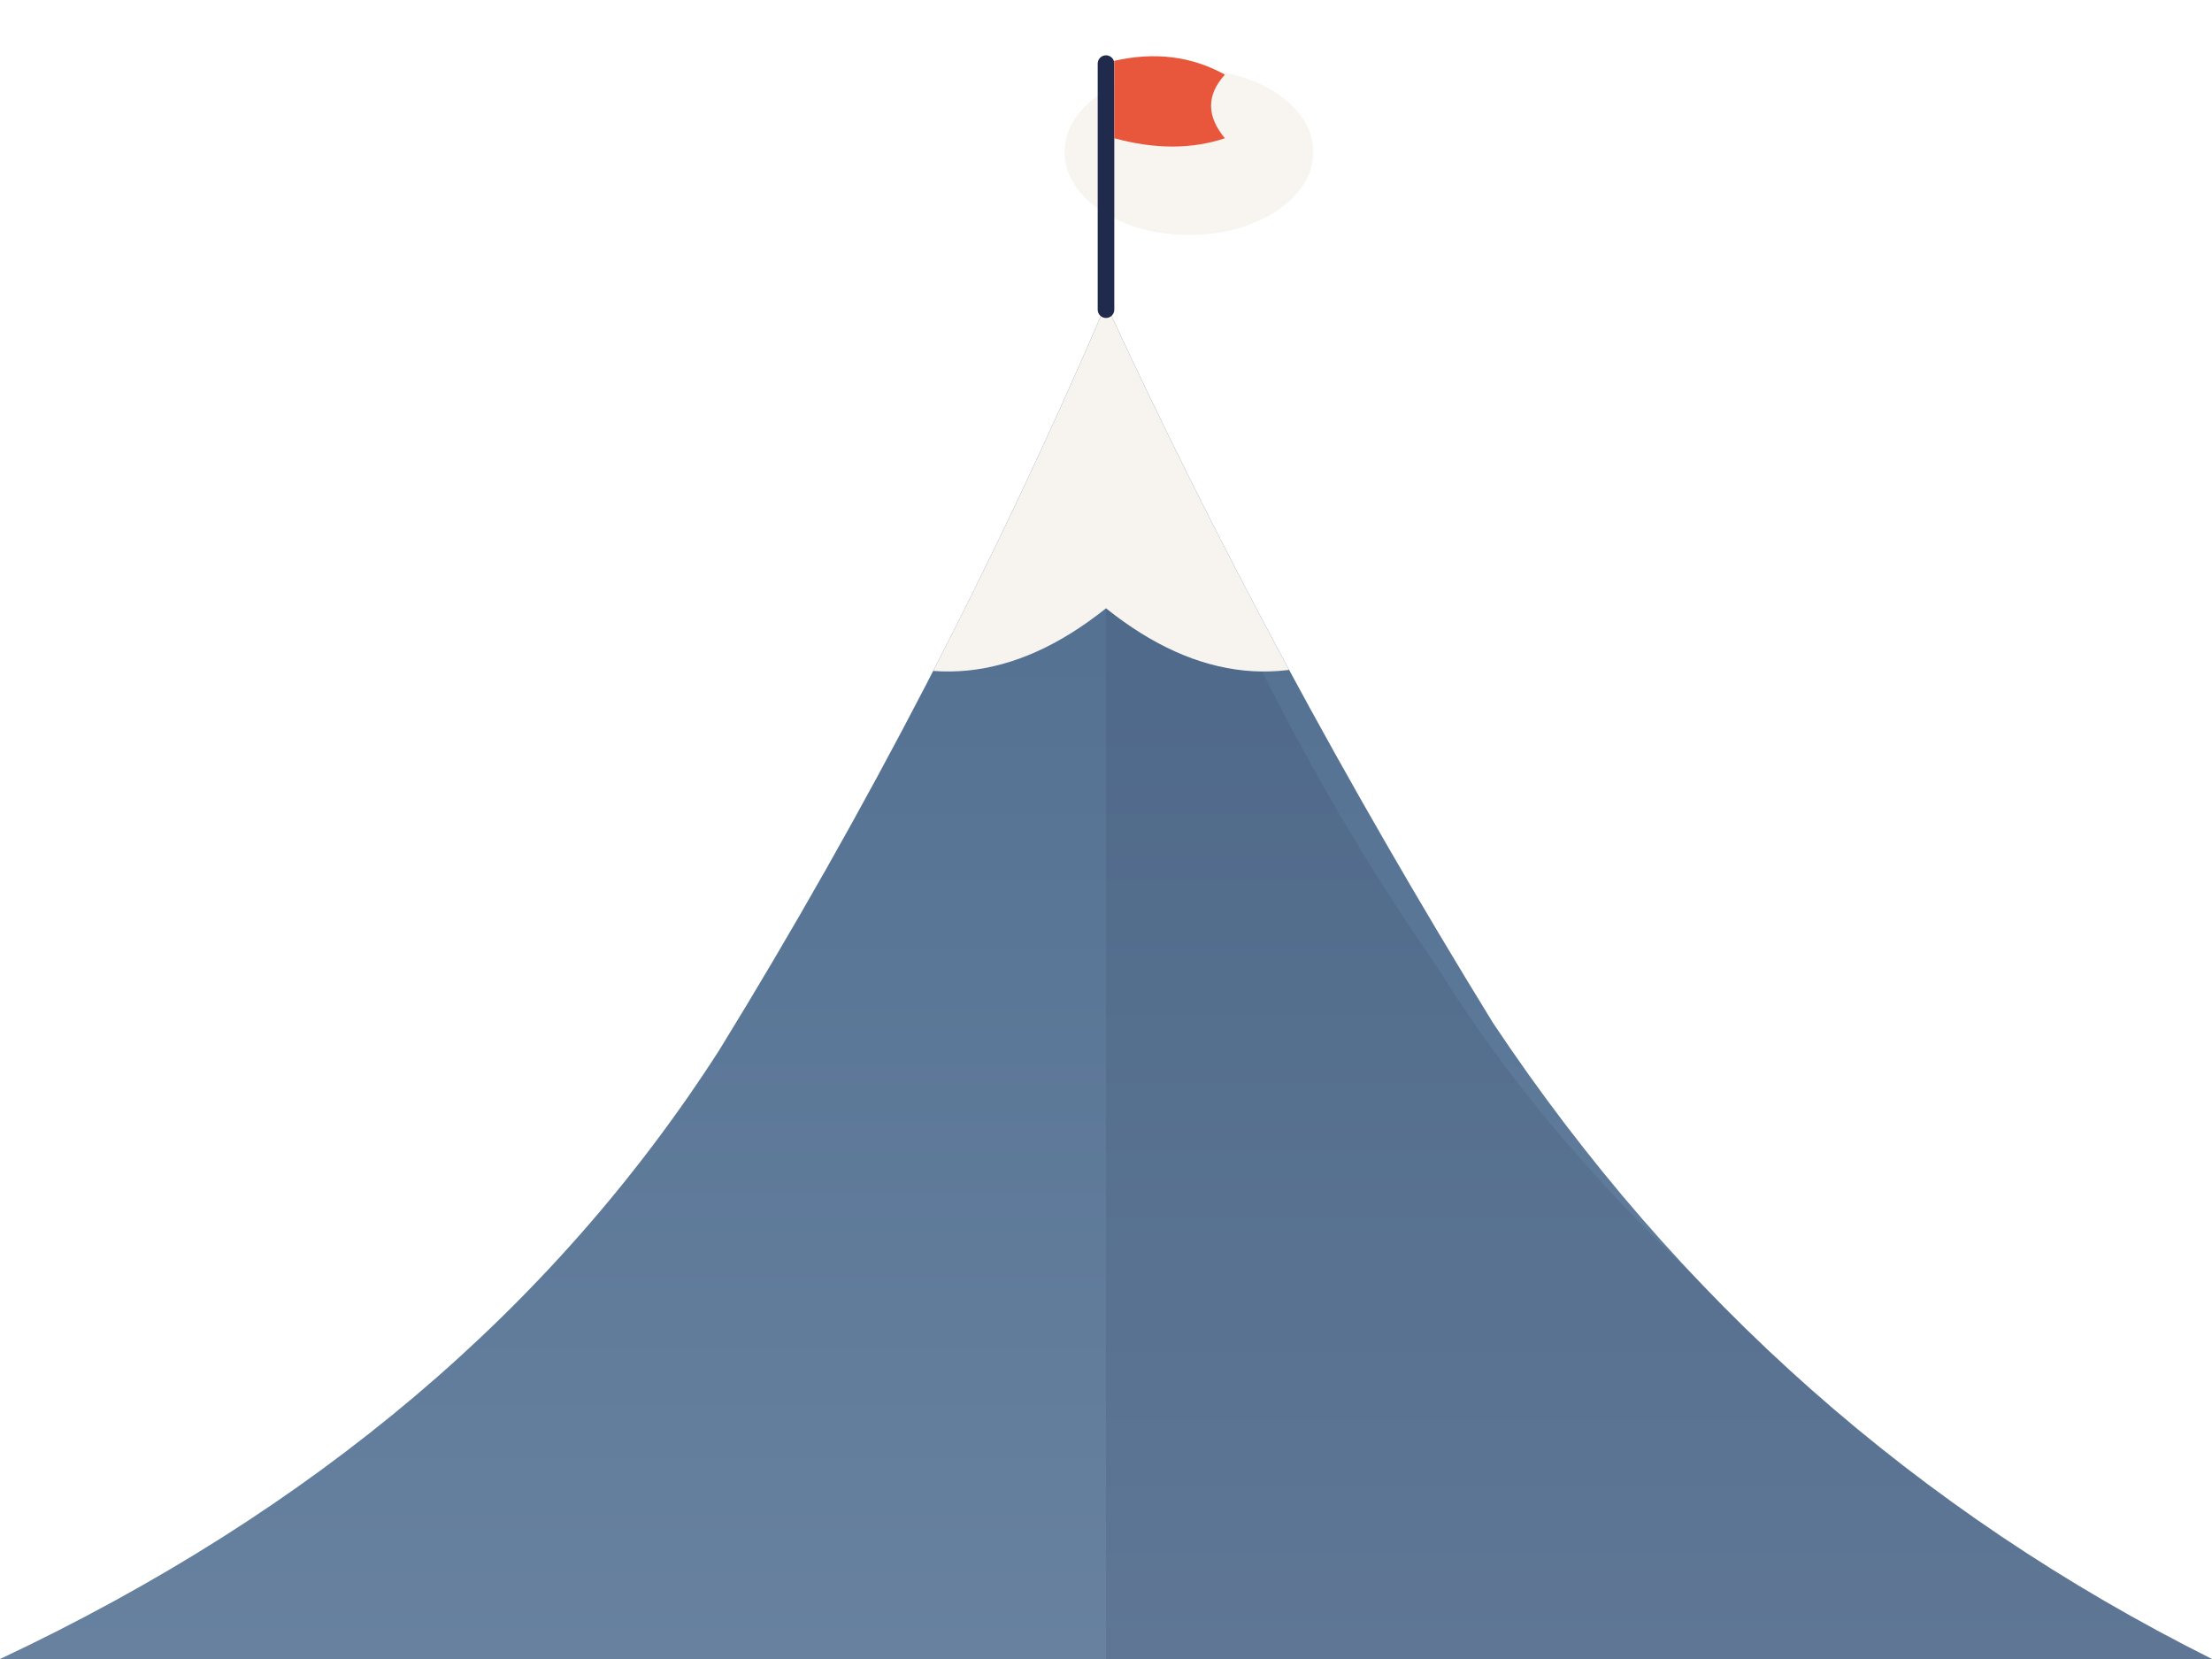
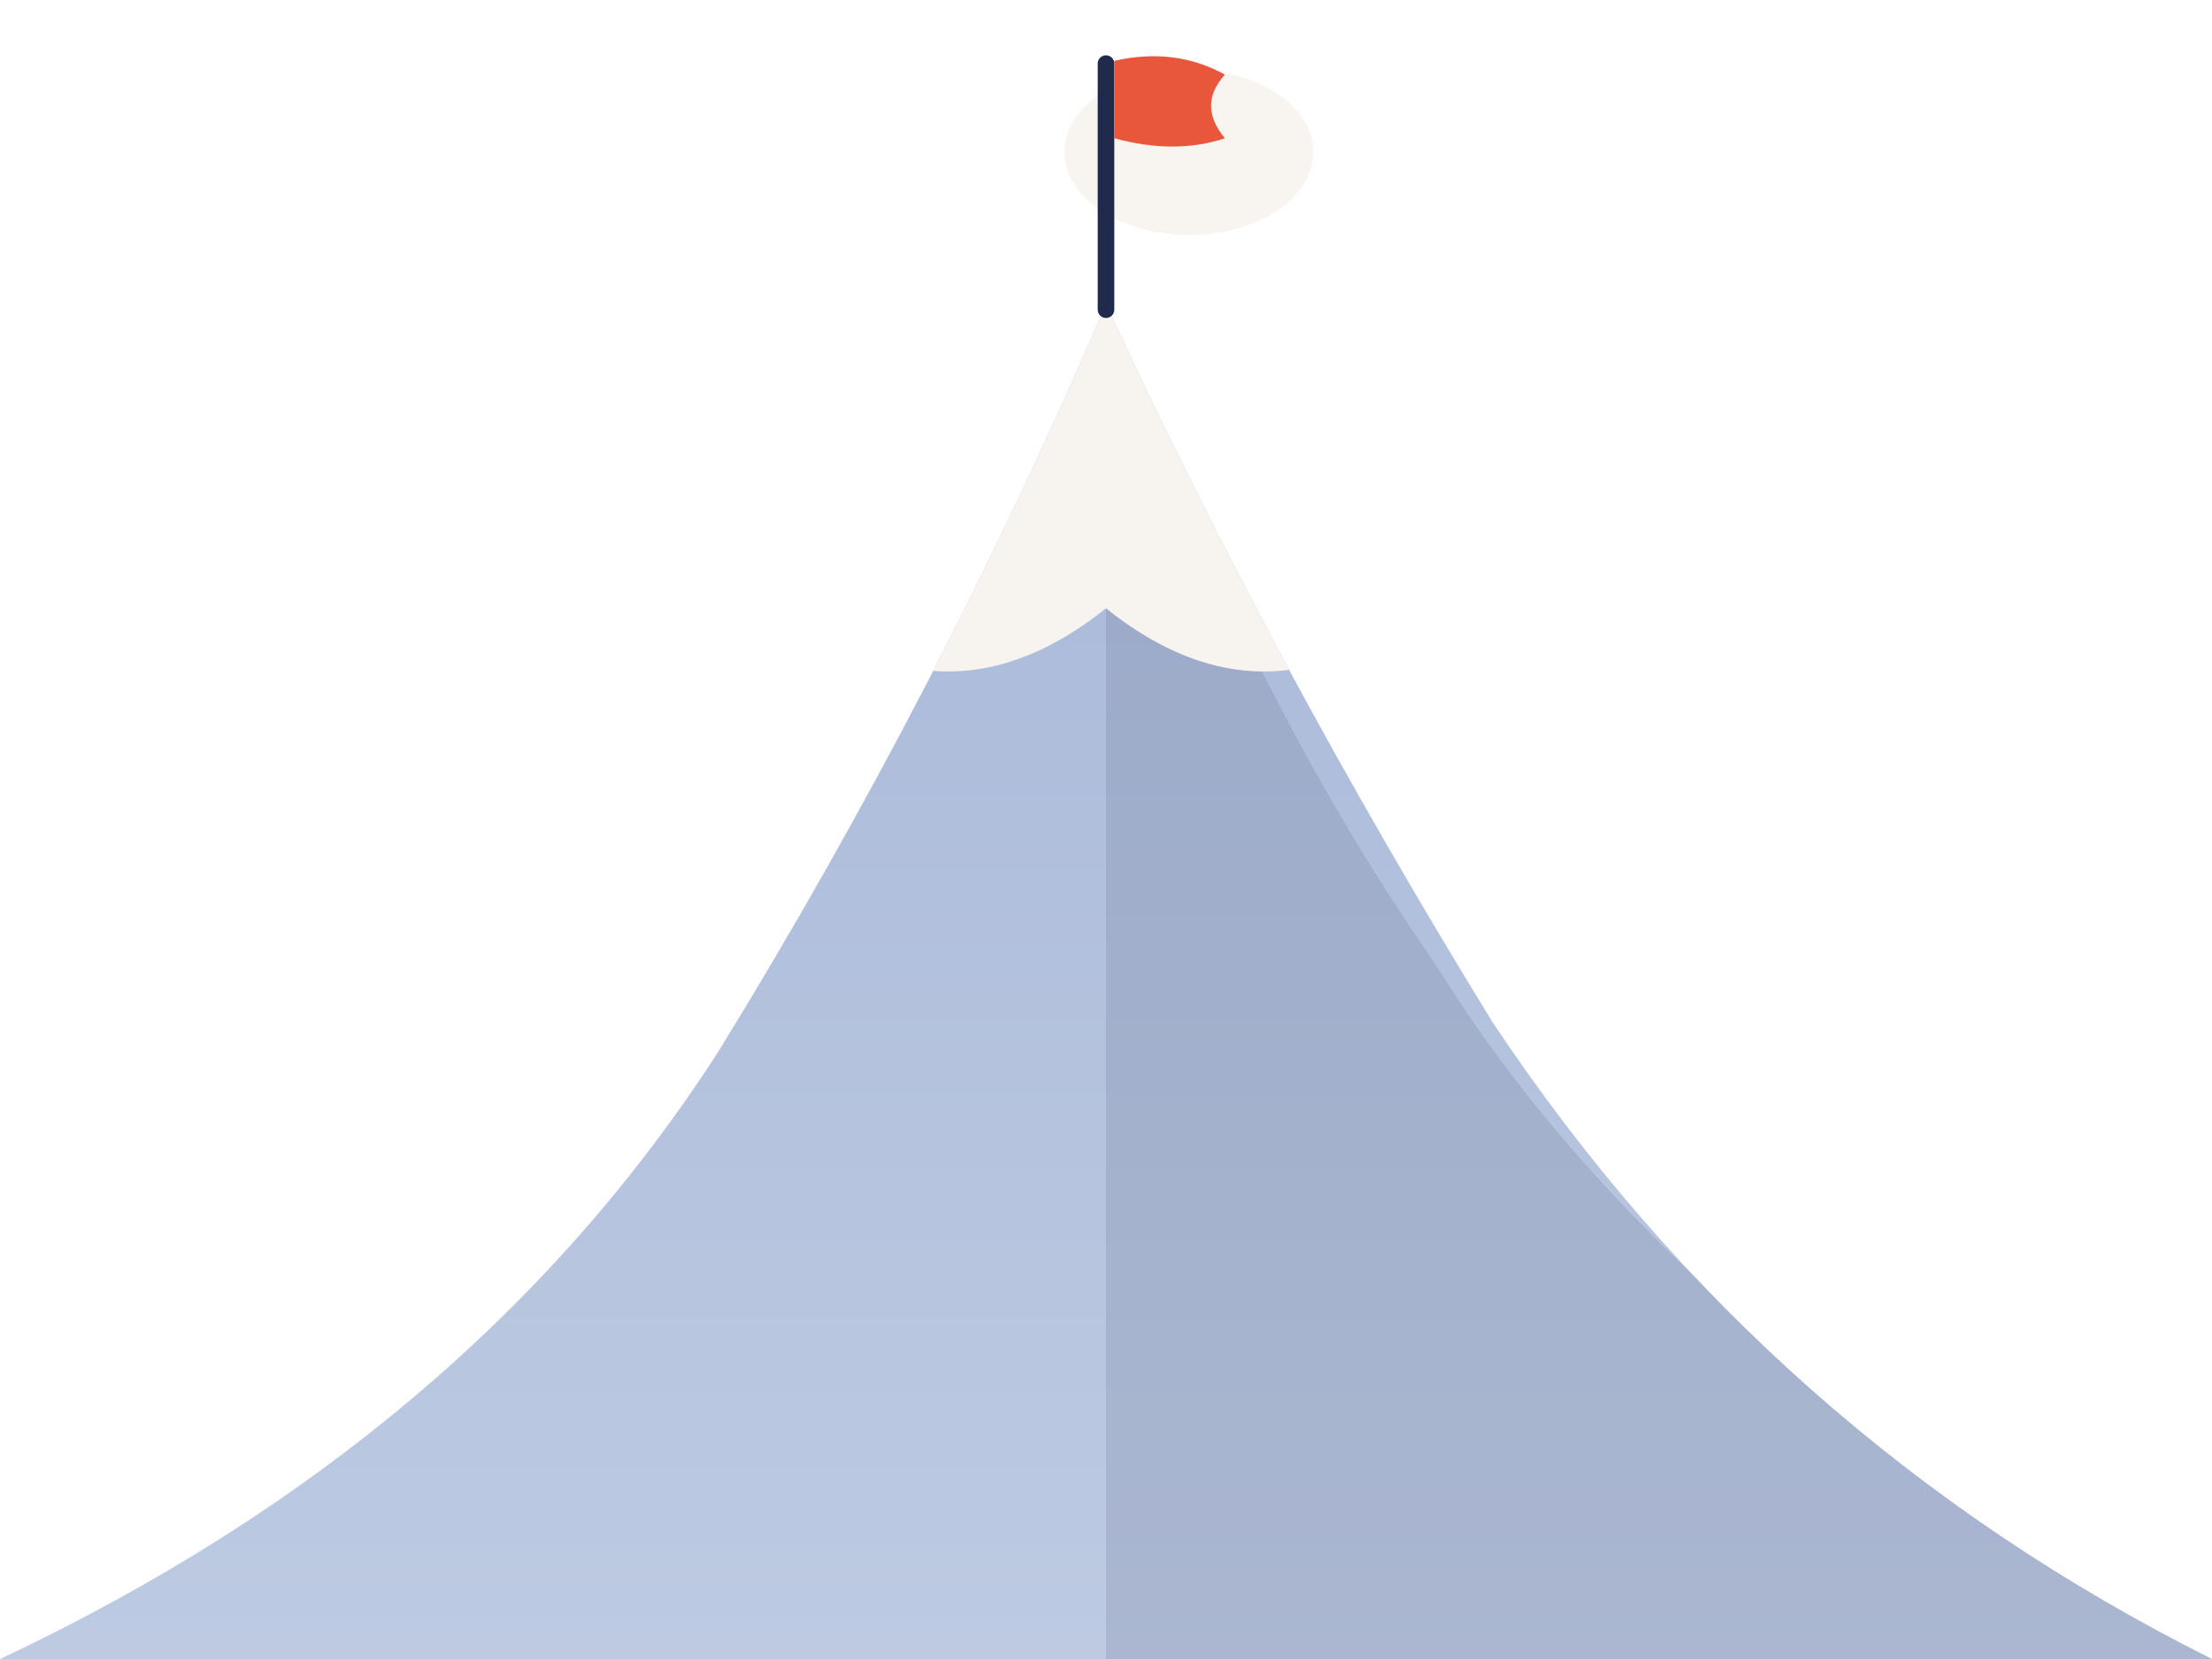
<svg xmlns="http://www.w3.org/2000/svg" viewBox="0 0 160 120">
  <defs>
    <linearGradient id="g" x1="0" y1="0" x2="0" y2="1">
-       <stop offset="0" stop-color="#4f6d8f" />
-       <stop offset="1" stop-color="#67819f" />
+       <stop offset="0" stop-color="#a8b8d8" />
+       <stop offset="1" stop-color="#bdcae2" />
    </linearGradient>
    <clipPath id="c">
      <path d="M0 120 Q34 104 52 76 Q68 50 80 22 Q92 48 108 74 Q128 104 160 120 Z" />
    </clipPath>
  </defs>
  <path d="M0 120 Q34 104 52 76 Q68 50 80 22 Q92 48 108 74 Q128 104 160 120 Z" fill="url(#g)" />
  <path d="M80 22 Q90 50 104 70 Q120 96 160 120 L80 120 Z" fill="#1f2a4d" opacity=".12" clip-path="url(#c)" />
  <path d="M0 0 L160 0 L160 46 Q150 50 140 46 Q130 52 120 46 Q110 54 100 46 Q90 52 80 44 Q70 52 60 46 Q50 50 40 46 Q30 52 20 46 Q10 50 0 46 Z" fill="#f7f4ef" clip-path="url(#c)" />
  <ellipse cx="86" cy="11" rx="9" ry="6" fill="#f7f4ef" opacity=".92" />
  <rect x="79.4" y="4" width="1.2" height="19" rx="0.6" fill="#1f2a4d" />
  <path d="M80.6 4.4 Q85 3.4 88.6 5.4 Q86.6 7.6 88.6 10 Q85 11.2 80.6 10 Z" fill="#e8573c" />
</svg>
